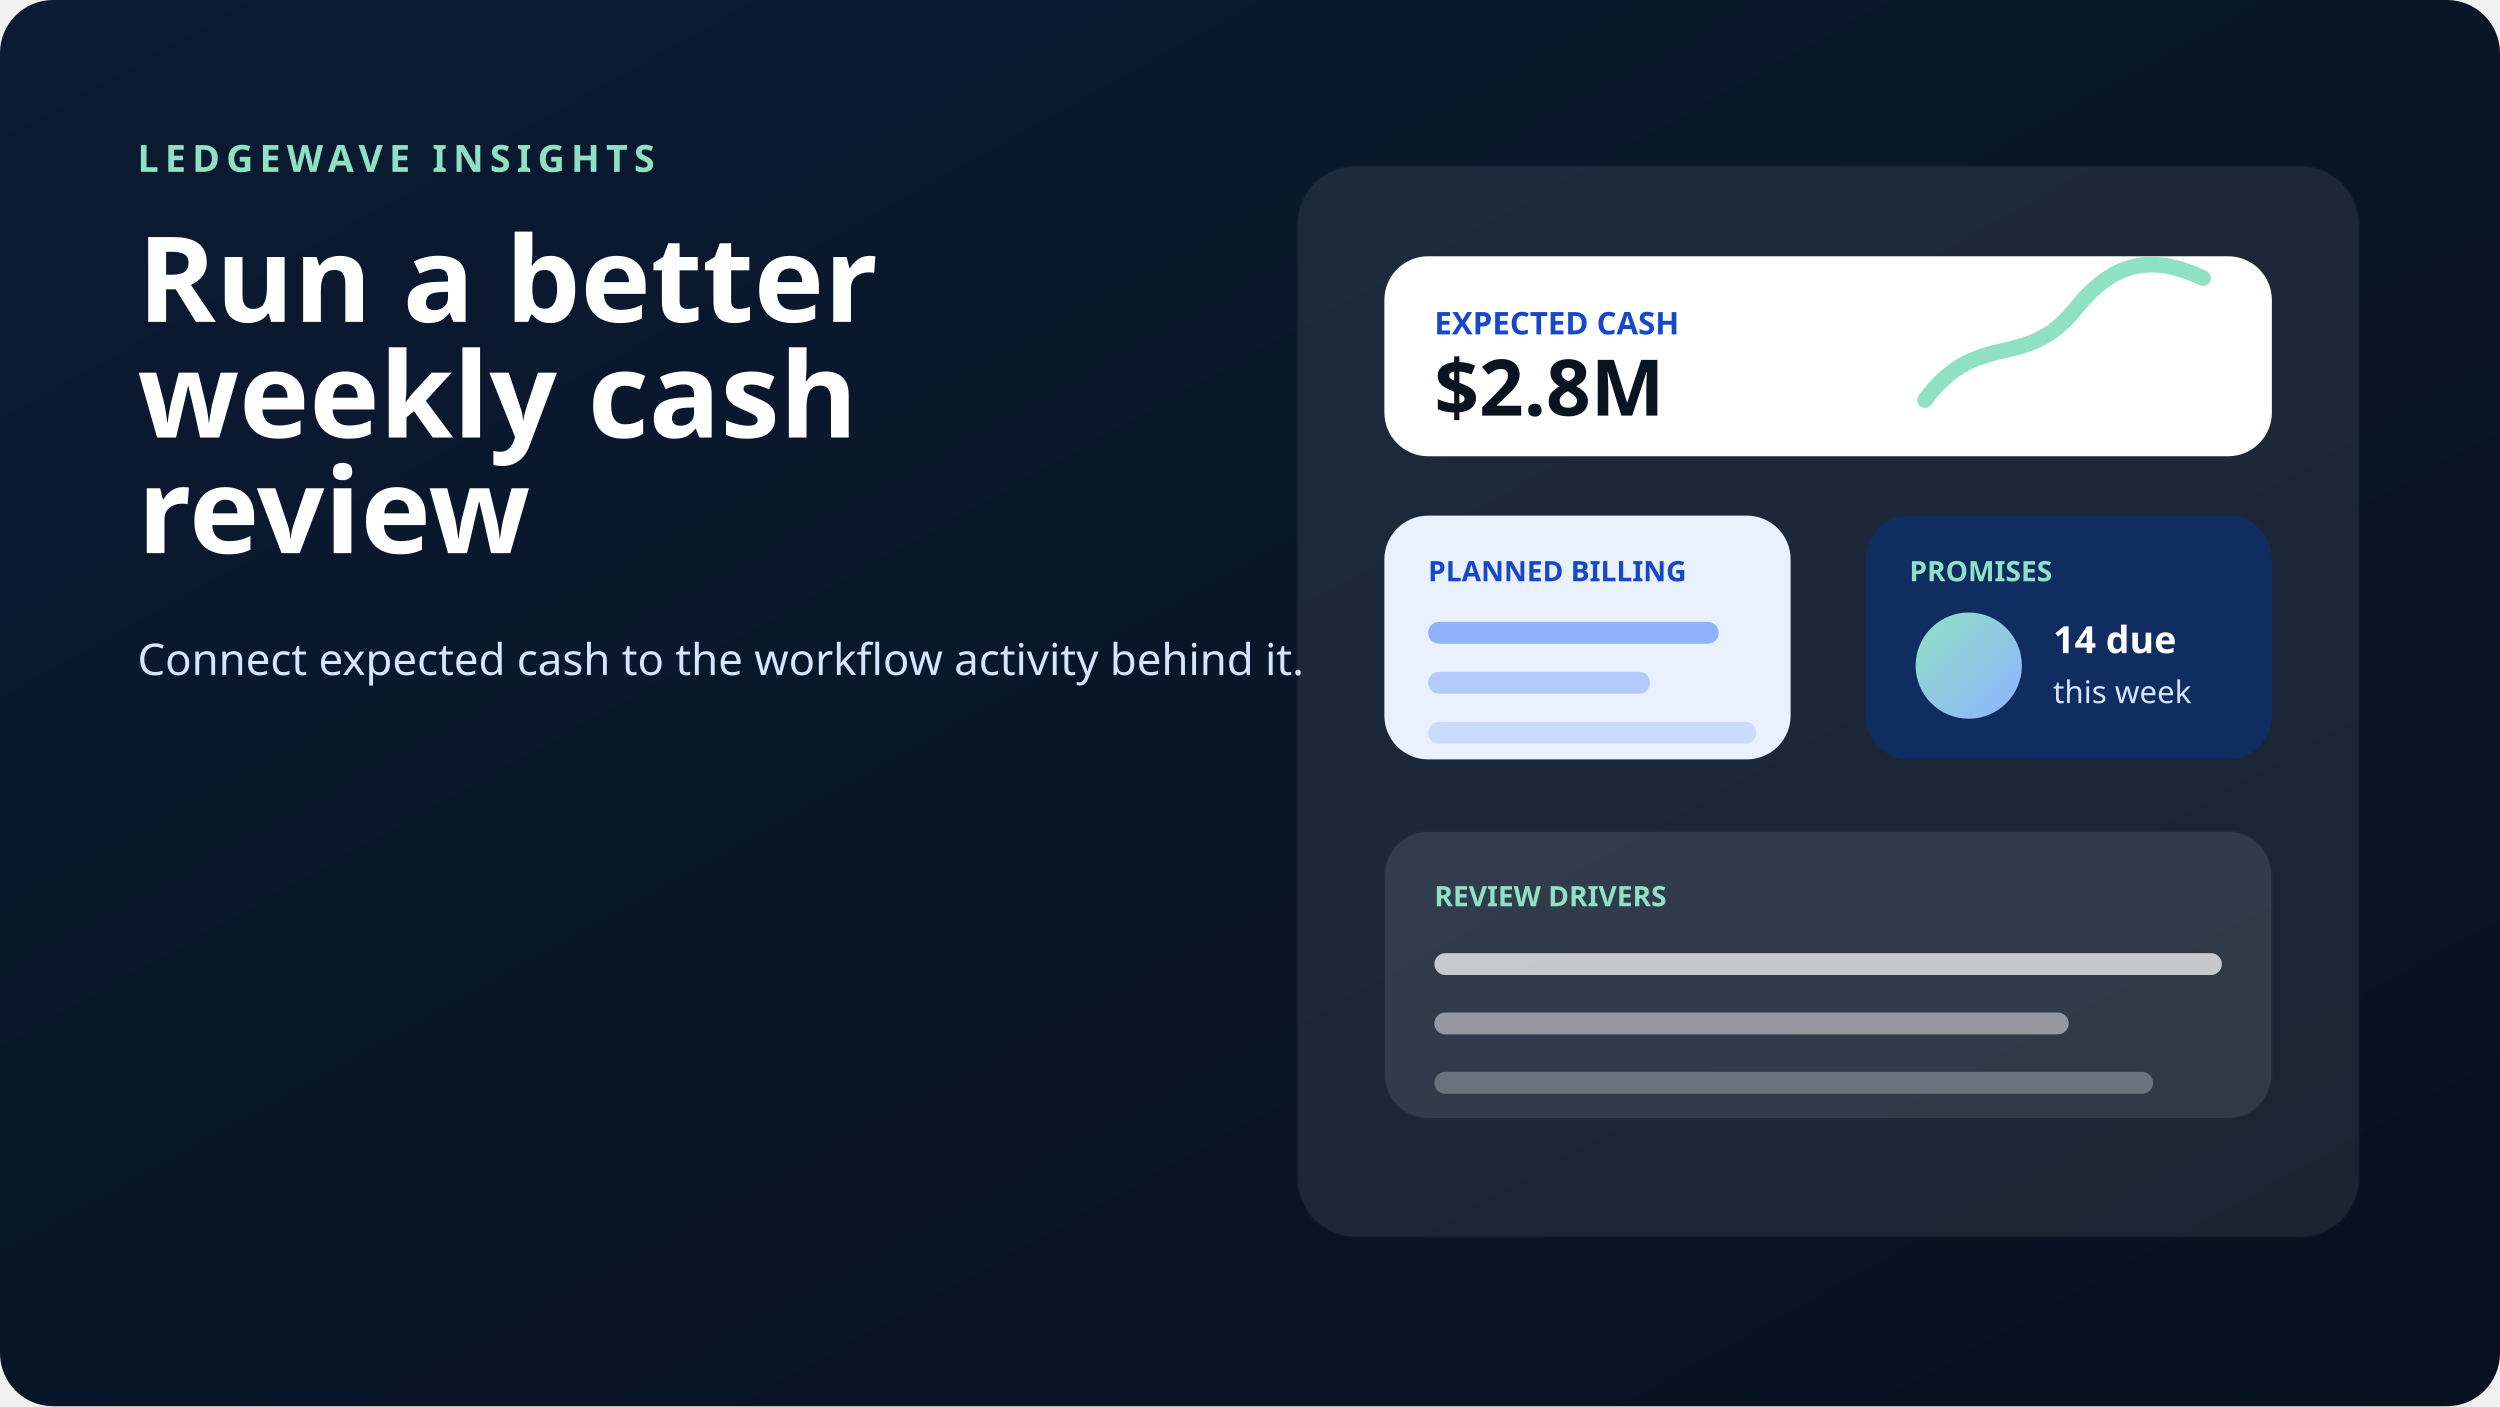
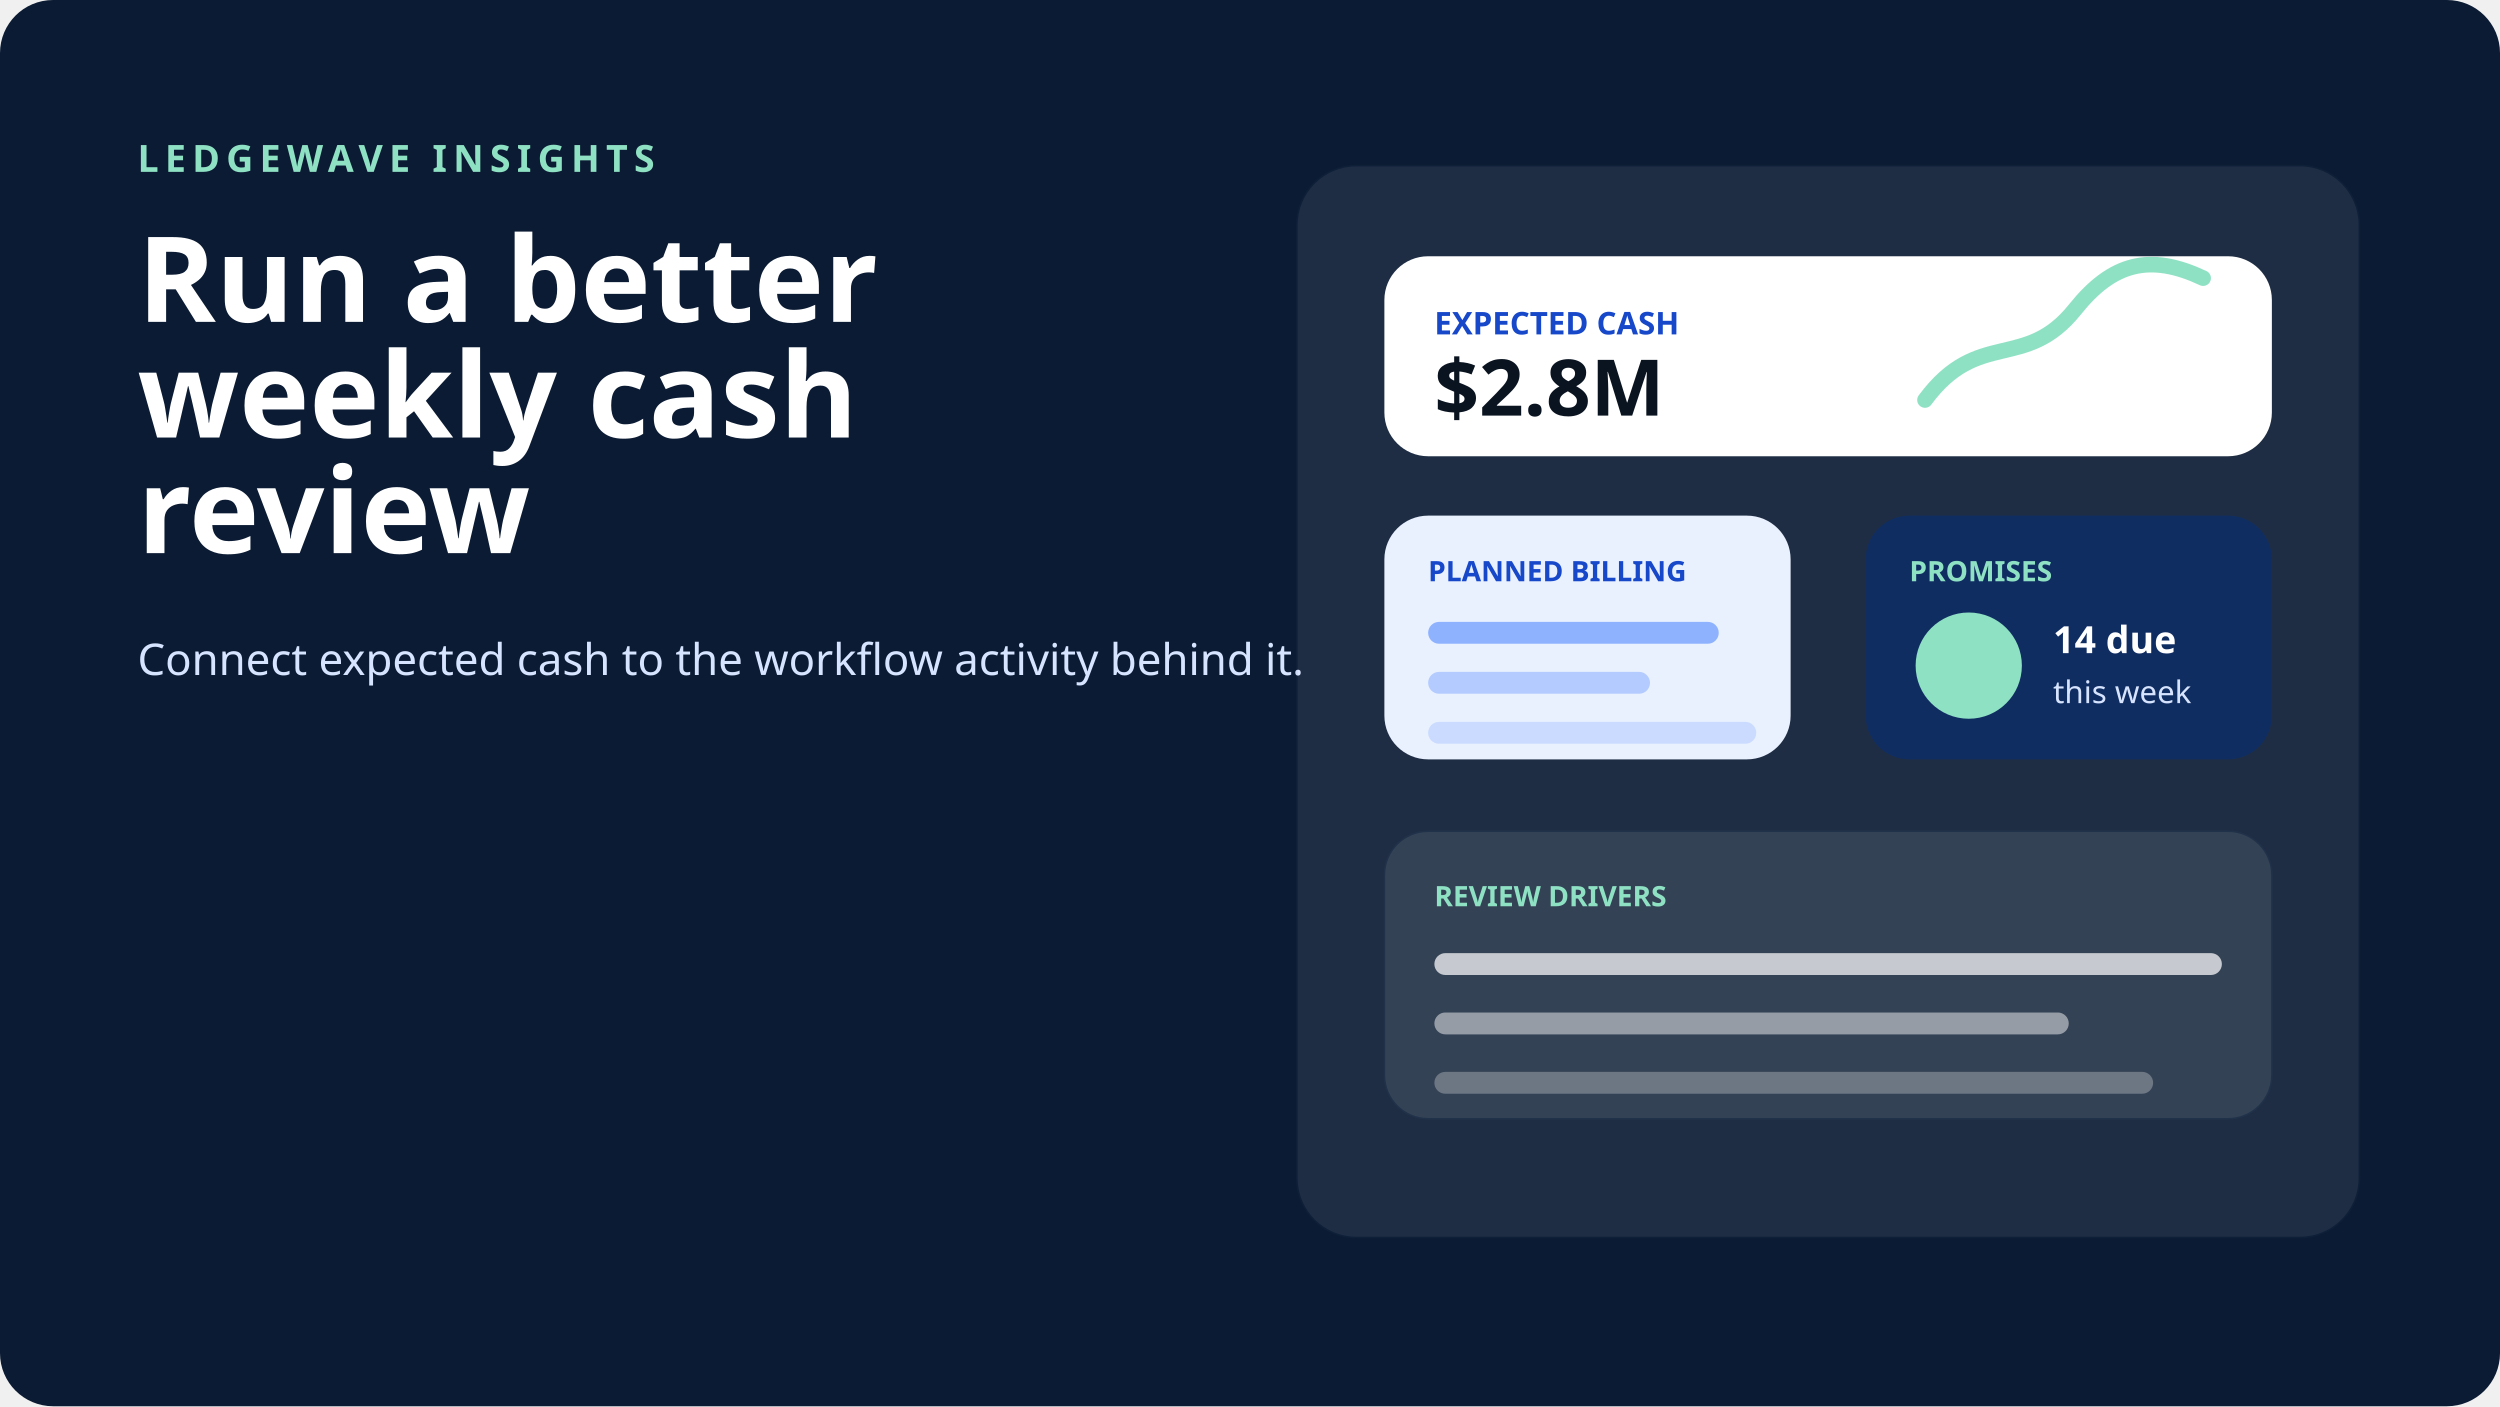
<svg xmlns="http://www.w3.org/2000/svg" viewBox="0 0 1600 900" width="1600" height="900" role="img" aria-labelledby="title desc">
-   <defs>
-     <linearGradient id="bg" x1="0" y1="0" x2="1" y2="1">
-       <stop offset="0" stop-color="#0b1b33" />
-       <stop offset="1" stop-color="#07111f" />
-     </linearGradient>
-     <linearGradient id="accent" x1="0" y1="0" x2="1" y2="1">
-       <stop offset="0" stop-color="#8fe1c4" />
-       <stop offset="1" stop-color="#8fb2ff" />
-     </linearGradient>
-   </defs>
-   <rect width="1600" height="900" rx="34" fill="url(#bg)" />
+   <rect width="1600" height="900" rx="34" fill="#0b1b33" />
  <text x="88" y="110" fill="#8fe1c4" font-family="Space Grotesk, Segoe UI, sans-serif" font-size="24" font-weight="700" letter-spacing="4">LEDGEWAVE INSIGHTS</text>
  <text x="88" y="206" fill="#ffffff" font-family="Space Grotesk, Segoe UI, sans-serif" font-size="76" font-weight="700">Run a better</text>
  <text x="88" y="280" fill="#ffffff" font-family="Space Grotesk, Segoe UI, sans-serif" font-size="76" font-weight="700">weekly cash</text>
  <text x="88" y="354" fill="#ffffff" font-family="Space Grotesk, Segoe UI, sans-serif" font-size="76" font-weight="700">review</text>
  <text x="88" y="432" fill="#d7e4ff" font-family="Manrope, Segoe UI, sans-serif" font-size="28">Connect expected cash to the workflow activity behind it.</text>
  <g transform="translate(830 106)">
    <rect width="680" height="686" rx="38" fill="#ffffff" opacity="0.08" stroke="#334d73" />
    <g transform="translate(56 58)">
      <rect width="568" height="128" rx="28" fill="#ffffff" />
      <text x="32" y="50" fill="#1748ca" font-family="Space Grotesk, Segoe UI, sans-serif" font-size="20" font-weight="700">EXPECTED CASH</text>
      <text x="32" y="102" fill="#0a1420" font-family="Manrope, Segoe UI, sans-serif" font-size="50" font-weight="800">$2.8M</text>
      <path d="M346 92c34-46 64-18 96-58 24-30 48-36 82-20" fill="none" stroke="#8fe1c4" stroke-width="10" stroke-linecap="round" />
    </g>
    <g transform="translate(56 224)" font-family="Manrope, Segoe UI, sans-serif">
      <rect width="260" height="156" rx="28" fill="#e9f1ff" />
      <text x="28" y="42" fill="#1748ca" font-family="Space Grotesk, Segoe UI, sans-serif" font-size="18" font-weight="700">PLANNED BILLING</text>
      <rect x="28" y="68" width="186" height="14" rx="7" fill="#8fb2ff" />
      <rect x="28" y="100" width="142" height="14" rx="7" fill="#8fb2ff" opacity="0.6" />
      <rect x="28" y="132" width="210" height="14" rx="7" fill="#8fb2ff" opacity="0.35" />
    </g>
    <g transform="translate(364 224)" font-family="Manrope, Segoe UI, sans-serif">
      <rect width="260" height="156" rx="28" fill="#102d62" />
      <text x="28" y="42" fill="#8fe1c4" font-family="Space Grotesk, Segoe UI, sans-serif" font-size="18" font-weight="700">PROMISES</text>
-       <circle cx="66" cy="96" r="34" fill="url(#accent)" />
+       <circle cx="66" cy="96" r="34" fill="#8fe1c4" />
      <text x="120" y="88" fill="#ffffff" font-size="24" font-weight="800">14 due</text>
      <text x="120" y="120" fill="#d7e4ff" font-size="20">this week</text>
    </g>
    <g transform="translate(56 426)" font-family="Manrope, Segoe UI, sans-serif">
      <rect width="568" height="184" rx="28" fill="#ffffff" opacity="0.1" stroke="#355783" />
      <text x="32" y="48" fill="#8fe1c4" font-family="Space Grotesk, Segoe UI, sans-serif" font-size="18" font-weight="700">REVIEW DRIVERS</text>
      <rect x="32" y="78" width="504" height="14" rx="7" fill="#ffffff" opacity="0.72" />
      <rect x="32" y="116" width="406" height="14" rx="7" fill="#ffffff" opacity="0.48" />
      <rect x="32" y="154" width="460" height="14" rx="7" fill="#ffffff" opacity="0.28" />
    </g>
  </g>
</svg>
